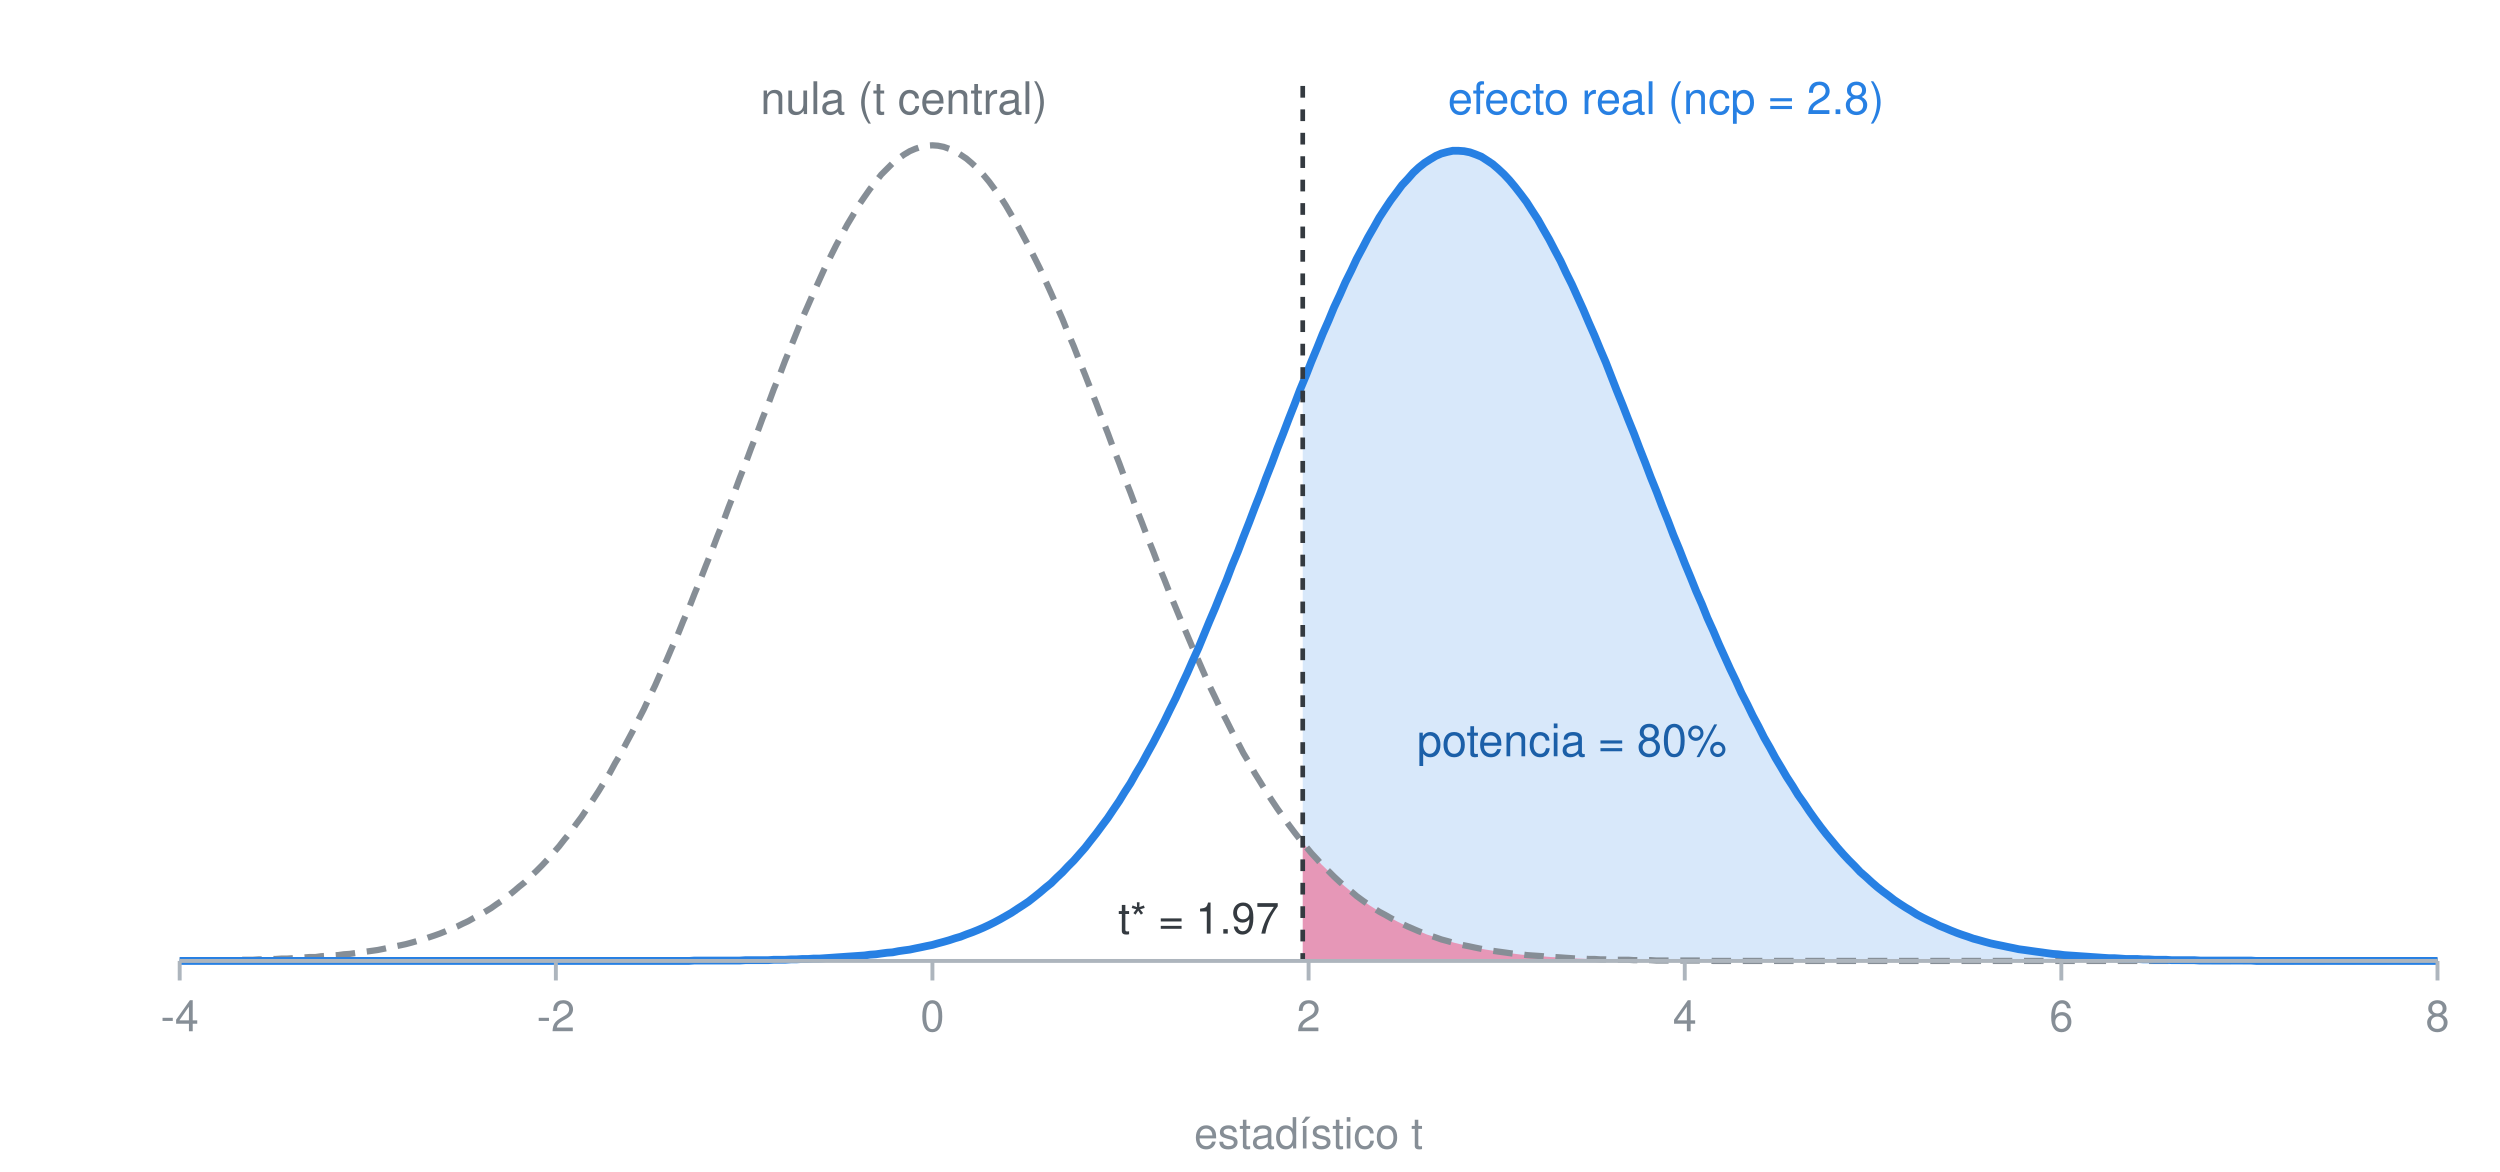
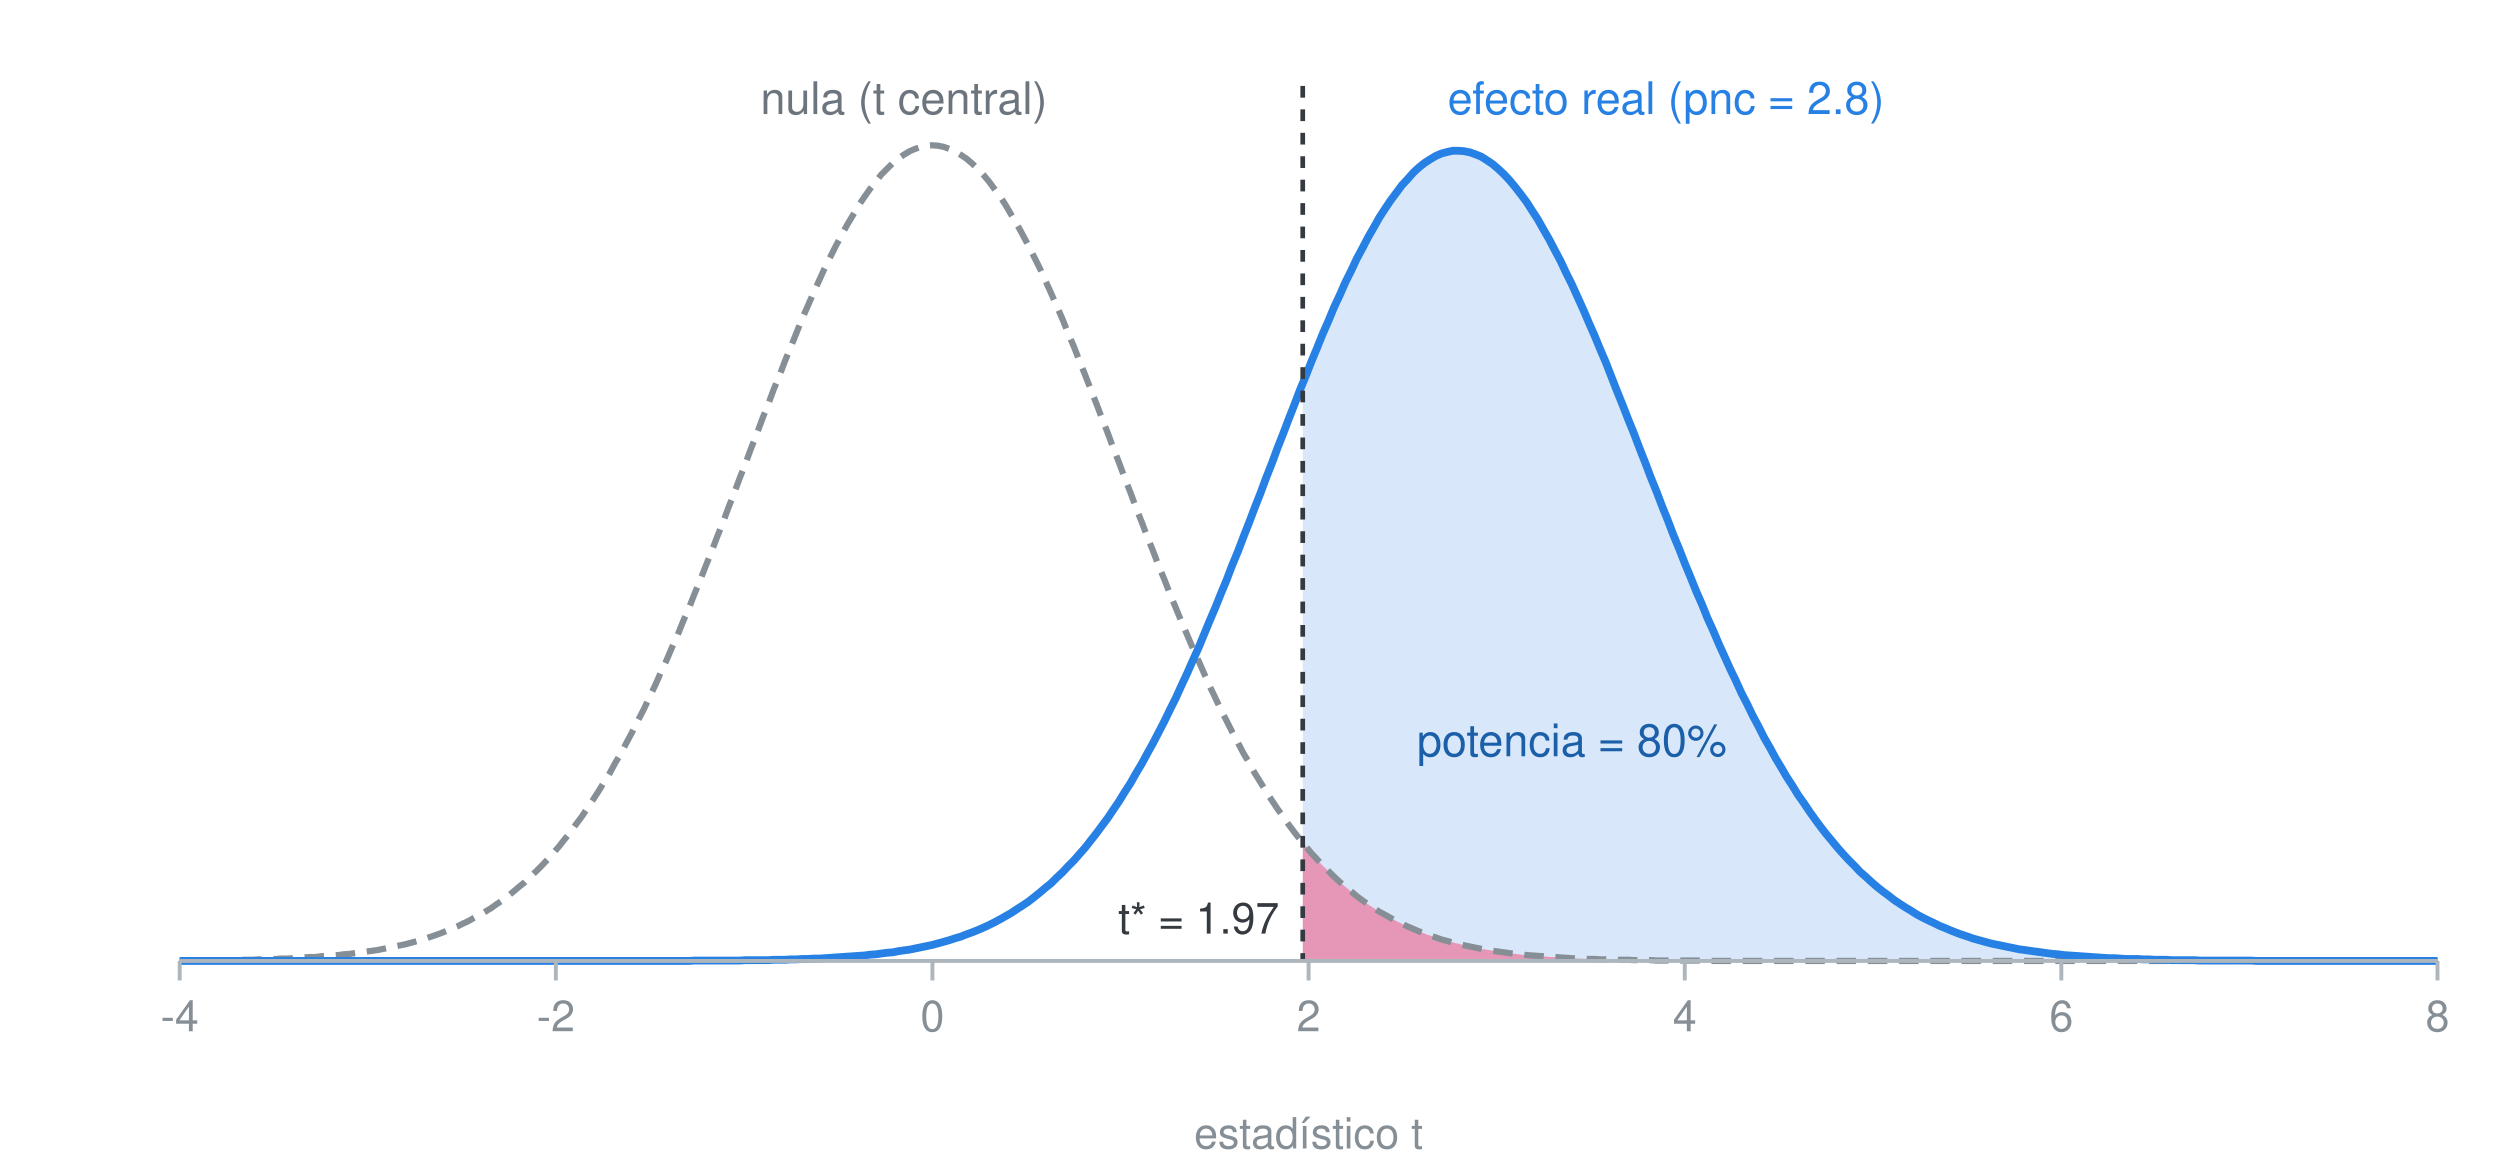
<svg xmlns="http://www.w3.org/2000/svg" viewBox="0 0 640 300" width="640" height="300" role="img" aria-label="Distribución t central bajo la nula y t no central bajo un efecto real, con la región de potencia sombreada" font-family="system-ui, -apple-system, Segoe UI, Helvetica, Arial, sans-serif">
  <path d="M333.5,246.0 L333.5,98.2 334.9,94.6 336.4,91.0 337.8,87.4 339.3,83.9 340.8,80.5 342.2,77.2 343.7,73.9 345.1,70.8 346.6,67.8 348.1,64.8 349.5,62.1 351.0,59.4 352.4,56.9 353.9,54.5 355.4,52.2 356.8,50.1 358.3,48.2 359.7,46.4 361.2,44.9 362.7,43.4 364.1,42.2 365.6,41.1 367.0,40.2 368.5,39.5 370.0,39.0 371.4,38.7 372.9,38.6 374.3,38.6 375.8,38.9 377.3,39.3 378.7,39.9 380.2,40.7 381.6,41.7 383.1,42.8 384.6,44.2 386.0,45.7 387.5,47.4 388.9,49.2 390.4,51.2 391.9,53.4 393.3,55.7 394.8,58.1 396.2,60.7 397.7,63.4 399.2,66.2 400.6,69.2 402.1,72.2 403.5,75.3 405.0,78.6 406.5,81.9 407.9,85.3 409.4,88.8 410.8,92.3 412.3,95.9 413.8,99.5 415.2,103.2 416.7,106.9 418.1,110.6 419.6,114.4 421.1,118.1 422.5,121.9 424.0,125.6 425.4,129.3 426.9,133.1 428.4,136.8 429.8,140.4 431.3,144.1 432.7,147.7 434.2,151.2 435.7,154.7 437.1,158.1 438.6,161.5 440.0,164.9 441.5,168.1 443.0,171.3 444.4,174.4 445.9,177.5 447.3,180.5 448.8,183.4 450.3,186.2 451.7,189.0 453.2,191.6 454.6,194.2 456.1,196.7 457.6,199.1 459.0,201.5 460.5,203.7 461.9,205.9 463.4,208.0 464.9,210.0 466.3,212.0 467.8,213.8 469.2,215.6 470.7,217.3 472.2,219.0 473.6,220.5 475.1,222.0 476.5,223.4 478.0,224.8 479.5,226.1 480.9,227.3 482.4,228.5 483.8,229.6 485.3,230.6 486.8,231.6 488.2,232.6 489.7,233.5 491.1,234.3 492.6,235.1 494.1,235.8 495.5,236.6 497.0,237.2 498.4,237.8 499.9,238.4 501.4,239.0 502.8,239.5 504.3,240.0 505.7,240.4 507.2,240.8 508.7,241.2 510.1,241.6 511.6,241.9 513.0,242.2 514.5,242.5 516.0,242.8 517.4,243.1 518.9,243.3 520.3,243.5 521.8,243.7 523.3,243.9 524.7,244.1 526.2,244.3 527.6,244.4 529.1,244.5 530.6,244.7 532.0,244.8 533.5,244.9 534.9,245.0 536.4,245.1 537.9,245.2 539.3,245.2 540.8,245.3 542.2,245.4 543.7,245.4 545.2,245.5 546.6,245.5 548.1,245.6 549.5,245.6 551.0,245.7 552.5,245.7 553.9,245.7 555.4,245.7 556.8,245.8 558.3,245.8 559.8,245.8 561.2,245.8 562.7,245.8 564.1,245.9 565.6,245.9 567.1,245.9 568.5,245.9 570.0,245.9 571.4,245.9 572.9,245.9 574.4,245.9 575.8,245.9 577.3,245.9 578.7,246.0 580.2,246.0 581.7,246.0 583.1,246.0 584.6,246.0 586.0,246.0 587.5,246.0 589.0,246.0 590.4,246.0 591.9,246.0 593.3,246.0 594.8,246.0 596.3,246.0 597.7,246.0 599.2,246.0 600.6,246.0 602.1,246.0 603.6,246.0 605.0,246.0 606.5,246.0 607.9,246.0 609.4,246.0 610.9,246.0 612.3,246.0 613.8,246.0 615.2,246.0 616.7,246.0 618.2,246.0 619.6,246.0 621.1,246.0 622.5,246.0 624.0,246.0 L624.0,246.0 Z" fill="#2780e3" fill-opacity="0.18" />
  <path d="M333.5,246.0 L333.5,215.7 335.9,218.6 338.3,221.3 340.8,223.7 343.2,226.0 345.7,228.1 348.1,230.0 350.5,231.7 353.0,233.3 355.4,234.7 357.9,236.0 360.3,237.2 362.8,238.2 365.2,239.2 367.6,240.0 370.1,240.8 372.5,241.4 375.0,242.0 377.4,242.6 379.8,243.0 382.3,243.4 384.7,243.8 387.2,244.1 389.6,244.4 392.1,244.6 394.5,244.8 396.9,245.0 399.4,245.1 401.8,245.3 404.3,245.4 406.7,245.5 409.1,245.6 411.6,245.6 414.0,245.7 416.5,245.7 418.9,245.8 421.4,245.8 423.8,245.8 426.2,245.9 428.7,245.9 431.1,245.9 433.6,245.9 436.0,245.9 438.4,246.0 440.9,246.0 443.3,246.0 445.8,246.0 448.2,246.0 450.7,246.0 453.1,246.0 455.5,246.0 458.0,246.0 460.4,246.0 462.9,246.0 465.3,246.0 467.7,246.0 470.2,246.0 472.6,246.0 475.1,246.0 477.5,246.0 479.9,246.0 482.4,246.0 484.8,246.0 487.3,246.0 489.7,246.0 492.2,246.0 494.6,246.0 497.0,246.0 499.5,246.0 501.9,246.0 504.4,246.0 506.8,246.0 509.2,246.0 511.7,246.0 514.1,246.0 516.6,246.0 519.0,246.0 521.5,246.0 523.9,246.0 526.3,246.0 528.8,246.0 531.2,246.0 533.7,246.0 536.1,246.0 538.5,246.0 541.0,246.0 543.4,246.0 545.9,246.0 548.3,246.0 550.8,246.0 553.2,246.0 555.6,246.0 558.1,246.0 560.5,246.0 563.0,246.0 565.4,246.0 567.8,246.0 570.3,246.0 572.7,246.0 575.2,246.0 577.6,246.0 580.1,246.0 582.5,246.0 584.9,246.0 587.4,246.0 589.8,246.0 592.3,246.0 594.7,246.0 597.1,246.0 599.6,246.0 602.0,246.0 604.5,246.0 606.9,246.0 609.4,246.0 611.8,246.0 614.2,246.0 616.7,246.0 619.1,246.0 621.6,246.0 624.0,246.0 L624.0,246.0 Z" fill="#ff0039" fill-opacity="0.35" />
  <polyline points="46.0,245.9 47.4,245.9 48.9,245.9 50.3,245.9 51.8,245.9 53.2,245.9 54.7,245.8 56.1,245.8 57.6,245.8 59.0,245.8 60.5,245.7 61.9,245.7 63.4,245.7 64.8,245.7 66.3,245.6 67.7,245.6 69.2,245.5 70.6,245.5 72.1,245.4 73.5,245.4 75.0,245.3 76.4,245.2 77.9,245.1 79.3,245.0 80.8,245.0 82.2,244.8 83.7,244.7 85.1,244.6 86.6,244.5 88.0,244.3 89.5,244.2 90.9,244.0 92.4,243.8 93.8,243.6 95.3,243.4 96.7,243.2 98.2,242.9 99.6,242.6 101.0,242.3 102.5,242.0 103.9,241.7 105.4,241.3 106.8,240.9 108.3,240.5 109.7,240.0 111.2,239.5 112.6,239.0 114.1,238.4 115.5,237.8 117.0,237.2 118.4,236.5 119.9,235.8 121.3,235.0 122.8,234.2 124.2,233.4 125.7,232.5 127.1,231.5 128.6,230.5 130.0,229.4 131.5,228.2 132.9,227.0 134.4,225.8 135.8,224.4 137.3,223.0 138.7,221.6 140.2,220.0 141.6,218.4 143.1,216.7 144.5,214.9 146.0,213.1 147.4,211.1 148.9,209.1 150.3,207.0 151.7,204.9 153.2,202.6 154.6,200.3 156.1,197.9 157.5,195.3 159.0,192.8 160.4,190.1 161.9,187.3 163.3,184.5 164.8,181.6 166.2,178.6 167.7,175.5 169.1,172.3 170.6,169.1 172.0,165.8 173.5,162.5 174.9,159.0 176.4,155.6 177.8,152.0 179.3,148.4 180.7,144.8 182.2,141.1 183.6,137.4 185.1,133.7 186.5,129.9 188.0,126.1 189.4,122.3 190.9,118.5 192.3,114.7 193.8,110.9 195.2,107.1 196.7,103.4 198.1,99.6 199.6,96.0 201.0,92.3 202.5,88.7 203.9,85.2 205.3,81.7 206.8,78.3 208.2,75.1 209.7,71.8 211.1,68.7 212.6,65.7 214.0,62.9 215.5,60.1 216.9,57.5 218.4,55.0 219.8,52.6 221.3,50.4 222.7,48.4 224.2,46.5 225.6,44.7 227.1,43.2 228.5,41.8 230.0,40.6 231.4,39.6 232.9,38.7 234.3,38.1 235.8,37.6 237.2,37.3 238.7,37.2 240.1,37.3 241.6,37.6 243.0,38.1 244.5,38.7 245.9,39.6 247.4,40.6 248.8,41.8 250.3,43.2 251.7,44.7 253.2,46.5 254.6,48.4 256.1,50.4 257.5,52.6 258.9,55.0 260.4,57.5 261.8,60.1 263.3,62.9 264.7,65.7 266.2,68.7 267.6,71.8 269.1,75.1 270.5,78.3 272.0,81.7 273.4,85.2 274.9,88.7 276.3,92.3 277.8,96.0 279.2,99.6 280.7,103.4 282.1,107.1 283.6,110.9 285.0,114.7 286.5,118.5 287.9,122.3 289.4,126.1 290.8,129.9 292.3,133.7 293.7,137.4 295.2,141.1 296.6,144.8 298.1,148.4 299.5,152.0 301.0,155.6 302.4,159.0 303.9,162.5 305.3,165.8 306.8,169.1 308.2,172.3 309.6,175.5 311.1,178.6 312.5,181.6 314.0,184.5 315.4,187.3 316.9,190.1 318.3,192.8 319.8,195.3 321.2,197.9 322.7,200.3 324.1,202.6 325.6,204.9 327.0,207.0 328.5,209.1 329.9,211.1 331.4,213.1 332.8,214.9 334.3,216.7 335.7,218.4 337.2,220.0 338.6,221.6 340.1,223.0 341.5,224.4 343.0,225.8 344.4,227.0 345.9,228.2 347.3,229.4 348.8,230.5 350.2,231.5 351.7,232.5 353.1,233.4 354.6,234.2 356.0,235.0 357.5,235.8 358.9,236.5 360.4,237.2 361.8,237.8 363.2,238.4 364.7,239.0 366.1,239.5 367.6,240.0 369.0,240.5 370.5,240.9 371.9,241.3 373.4,241.7 374.8,242.0 376.3,242.3 377.7,242.6 379.2,242.9 380.6,243.2 382.1,243.4 383.5,243.6 385.0,243.8 386.4,244.0 387.9,244.2 389.3,244.3 390.8,244.5 392.2,244.6 393.7,244.7 395.1,244.8 396.6,245.0 398.0,245.0 399.5,245.1 400.9,245.2 402.4,245.3 403.8,245.4 405.3,245.4 406.7,245.5 408.2,245.5 409.6,245.6 411.1,245.6 412.5,245.7 413.9,245.7 415.4,245.7 416.8,245.7 418.3,245.8 419.7,245.8 421.2,245.8 422.6,245.8 424.1,245.9 425.5,245.9 427.0,245.9 428.4,245.9 429.9,245.9 431.3,245.9 432.8,245.9 434.2,245.9 435.7,245.9 437.1,245.9 438.6,246.0 440.0,246.0 441.5,246.0 442.9,246.0 444.4,246.0 445.8,246.0 447.3,246.0 448.7,246.0 450.2,246.0 451.6,246.0 453.1,246.0 454.5,246.0 456.0,246.0 457.4,246.0 458.9,246.0 460.3,246.0 461.8,246.0 463.2,246.0 464.7,246.0 466.1,246.0 467.5,246.0 469.0,246.0 470.4,246.0 471.9,246.0 473.3,246.0 474.8,246.0 476.2,246.0 477.7,246.0 479.1,246.0 480.6,246.0 482.0,246.0 483.5,246.0 484.9,246.0 486.4,246.0 487.8,246.0 489.3,246.0 490.7,246.0 492.2,246.0 493.6,246.0 495.1,246.0 496.5,246.0 498.0,246.0 499.4,246.0 500.9,246.0 502.3,246.0 503.8,246.0 505.2,246.0 506.7,246.0 508.1,246.0 509.6,246.0 511.0,246.0 512.5,246.0 513.9,246.0 515.4,246.0 516.8,246.0 518.3,246.0 519.7,246.0 521.1,246.0 522.6,246.0 524.0,246.0 525.5,246.0 526.9,246.0 528.4,246.0 529.8,246.0 531.3,246.0 532.7,246.0 534.2,246.0 535.6,246.0 537.1,246.0 538.5,246.0 540.0,246.0 541.4,246.0 542.9,246.0 544.3,246.0 545.8,246.0 547.2,246.0 548.7,246.0 550.1,246.0 551.6,246.0 553.0,246.0 554.5,246.0 555.9,246.0 557.4,246.0 558.8,246.0 560.3,246.0 561.7,246.0 563.2,246.0 564.6,246.0 566.1,246.0 567.5,246.0 569.0,246.0 570.4,246.0 571.8,246.0 573.3,246.0 574.7,246.0 576.2,246.0 577.6,246.0 579.1,246.0 580.5,246.0 582.0,246.0 583.4,246.0 584.9,246.0 586.3,246.0 587.8,246.0 589.2,246.0 590.7,246.0 592.1,246.0 593.6,246.0 595.0,246.0 596.5,246.0 597.9,246.0 599.4,246.0 600.8,246.0 602.3,246.0 603.7,246.0 605.2,246.0 606.6,246.0 608.1,246.0 609.5,246.0 611.0,246.0 612.4,246.0 613.9,246.0 615.3,246.0 616.8,246.0 618.2,246.0 619.7,246.0 621.1,246.0 622.6,246.0 624.0,246.0" fill="none" stroke="#868e96" stroke-width="1.6" stroke-dasharray="5 3" />
  <polyline points="46.0,246.0 47.4,246.0 48.9,246.0 50.3,246.0 51.8,246.0 53.2,246.0 54.7,246.0 56.1,246.0 57.6,246.0 59.0,246.0 60.5,246.0 61.9,246.0 63.4,246.0 64.8,246.0 66.3,246.0 67.7,246.0 69.2,246.0 70.6,246.0 72.1,246.0 73.5,246.0 75.0,246.0 76.4,246.0 77.9,246.0 79.3,246.0 80.8,246.0 82.2,246.0 83.7,246.0 85.1,246.0 86.6,246.0 88.0,246.0 89.5,246.0 90.9,246.0 92.4,246.0 93.8,246.0 95.3,246.0 96.7,246.0 98.2,246.0 99.6,246.0 101.0,246.0 102.5,246.0 103.9,246.0 105.4,246.0 106.8,246.0 108.3,246.0 109.7,246.0 111.2,246.0 112.6,246.0 114.1,246.0 115.5,246.0 117.0,246.0 118.4,246.0 119.9,246.0 121.3,246.0 122.8,246.0 124.2,246.0 125.7,246.0 127.1,246.0 128.6,246.0 130.0,246.0 131.5,246.0 132.9,246.0 134.4,246.0 135.8,246.0 137.3,246.0 138.7,246.0 140.2,246.0 141.6,246.0 143.1,246.0 144.5,246.0 146.0,246.0 147.4,246.0 148.9,246.0 150.3,246.0 151.7,246.0 153.2,246.0 154.6,246.0 156.1,246.0 157.5,246.0 159.0,246.0 160.4,246.0 161.9,246.0 163.3,246.0 164.8,246.0 166.2,246.0 167.7,246.0 169.1,246.0 170.6,246.0 172.0,246.0 173.5,246.0 174.9,246.0 176.4,246.0 177.8,245.9 179.3,245.9 180.7,245.9 182.2,245.9 183.6,245.9 185.1,245.9 186.5,245.9 188.0,245.9 189.4,245.9 190.9,245.8 192.3,245.8 193.8,245.8 195.2,245.8 196.7,245.8 198.1,245.7 199.6,245.7 201.0,245.7 202.5,245.6 203.9,245.6 205.3,245.5 206.8,245.5 208.2,245.4 209.7,245.4 211.1,245.3 212.6,245.2 214.0,245.1 215.5,245.0 216.9,244.9 218.4,244.8 219.8,244.7 221.3,244.6 222.7,244.4 224.2,244.3 225.6,244.1 227.1,243.9 228.5,243.8 230.0,243.5 231.4,243.3 232.9,243.1 234.3,242.8 235.8,242.5 237.2,242.2 238.7,241.9 240.1,241.5 241.6,241.1 243.0,240.7 244.5,240.2 245.9,239.8 247.4,239.2 248.8,238.7 250.3,238.1 251.7,237.5 253.2,236.8 254.6,236.1 256.1,235.3 257.5,234.5 258.9,233.7 260.4,232.7 261.8,231.8 263.3,230.8 264.7,229.7 266.2,228.5 267.6,227.3 269.1,226.1 270.5,224.7 272.0,223.3 273.4,221.8 274.9,220.3 276.3,218.7 277.8,217.0 279.2,215.2 280.7,213.3 282.1,211.4 283.6,209.4 285.0,207.3 286.5,205.1 287.9,202.8 289.4,200.5 290.8,198.0 292.3,195.5 293.7,192.9 295.2,190.2 296.6,187.5 298.1,184.6 299.5,181.7 301.0,178.7 302.4,175.6 303.9,172.4 305.3,169.2 306.8,165.9 308.2,162.5 309.6,159.1 311.1,155.6 312.5,152.1 314.0,148.5 315.4,144.8 316.9,141.2 318.3,137.5 319.8,133.7 321.2,130.0 322.7,126.2 324.1,122.4 325.6,118.6 327.0,114.8 328.5,111.0 329.9,107.3 331.4,103.5 332.8,99.8 334.3,96.2 335.7,92.6 337.2,89.0 338.6,85.5 340.1,82.1 341.5,78.7 343.0,75.5 344.4,72.3 345.9,69.3 347.3,66.3 348.8,63.5 350.2,60.8 351.7,58.2 353.1,55.7 354.6,53.4 356.0,51.3 357.5,49.3 358.9,47.4 360.4,45.8 361.8,44.2 363.2,42.9 364.7,41.7 366.1,40.8 367.6,39.9 369.0,39.3 370.5,38.9 371.9,38.6 373.4,38.6 374.8,38.7 376.3,39.0 377.7,39.5 379.2,40.1 380.6,41.0 382.1,42.0 383.5,43.2 385.0,44.6 386.4,46.1 387.9,47.9 389.3,49.7 390.8,51.7 392.2,53.9 393.7,56.2 395.1,58.7 396.6,61.3 398.0,64.0 399.5,66.8 400.9,69.8 402.4,72.8 403.8,75.9 405.3,79.2 406.7,82.5 408.2,85.9 409.6,89.3 411.1,92.8 412.5,96.4 413.9,100.0 415.4,103.7 416.8,107.3 418.3,111.0 419.7,114.7 421.2,118.5 422.6,122.2 424.1,125.9 425.5,129.6 427.0,133.3 428.4,137.0 429.9,140.6 431.3,144.2 432.8,147.8 434.2,151.3 435.7,154.7 437.1,158.2 438.6,161.5 440.0,164.8 441.5,168.1 442.9,171.2 444.4,174.3 445.8,177.4 447.3,180.3 448.7,183.2 450.2,186.0 451.6,188.8 453.1,191.4 454.5,194.0 456.0,196.5 457.4,198.9 458.9,201.2 460.3,203.5 461.8,205.6 463.2,207.7 464.7,209.8 466.1,211.7 467.5,213.5 469.0,215.3 470.4,217.0 471.9,218.7 473.3,220.2 474.8,221.7 476.2,223.2 477.7,224.5 479.1,225.8 480.6,227.1 482.0,228.2 483.5,229.3 484.9,230.4 486.4,231.4 487.8,232.3 489.3,233.2 490.7,234.1 492.2,234.9 493.6,235.6 495.1,236.3 496.5,237.0 498.0,237.6 499.4,238.2 500.9,238.8 502.3,239.3 503.8,239.8 505.2,240.3 506.7,240.7 508.1,241.1 509.6,241.5 511.0,241.8 512.5,242.1 513.9,242.4 515.4,242.7 516.8,243.0 518.3,243.2 519.7,243.4 521.1,243.6 522.6,243.8 524.0,244.0 525.5,244.2 526.9,244.3 528.4,244.5 529.8,244.6 531.3,244.7 532.7,244.8 534.2,244.9 535.6,245.0 537.1,245.1 538.5,245.2 540.0,245.3 541.4,245.3 542.9,245.4 544.3,245.5 545.8,245.5 547.2,245.5 548.7,245.6 550.1,245.6 551.6,245.7 553.0,245.7 554.5,245.7 555.9,245.8 557.4,245.8 558.8,245.8 560.3,245.8 561.7,245.8 563.2,245.9 564.6,245.9 566.1,245.9 567.5,245.9 569.0,245.9 570.4,245.9 571.8,245.9 573.3,245.9 574.7,245.9 576.2,245.9 577.6,246.0 579.1,246.0 580.5,246.0 582.0,246.0 583.4,246.0 584.9,246.0 586.3,246.0 587.8,246.0 589.2,246.0 590.7,246.0 592.1,246.0 593.6,246.0 595.0,246.0 596.5,246.0 597.9,246.0 599.4,246.0 600.8,246.0 602.3,246.0 603.7,246.0 605.2,246.0 606.6,246.0 608.1,246.0 609.5,246.0 611.0,246.0 612.4,246.0 613.9,246.0 615.3,246.0 616.8,246.0 618.2,246.0 619.7,246.0 621.1,246.0 622.6,246.0 624.0,246.0" fill="none" stroke="#2780e3" stroke-width="2" />
  <line x1="333.5" y1="22.0" x2="333.5" y2="246.0" stroke="#343a40" stroke-width="1.2" stroke-dasharray="3 3" />
  <text x="327.5" y="239.0" text-anchor="end" font-size="11" fill="#343a40">t* = 1.97</text>
  <line x1="46" y1="246" x2="624" y2="246" stroke="#adb5bd" stroke-width="1" />
  <line x1="46.0" y1="246.0" x2="46.0" y2="251.0" stroke="#adb5bd" stroke-width="1" />
  <text x="46.0" y="264.0" text-anchor="middle" font-size="11" fill="#868e96">-4</text>
  <line x1="142.3" y1="246.0" x2="142.3" y2="251.0" stroke="#adb5bd" stroke-width="1" />
  <text x="142.3" y="264.0" text-anchor="middle" font-size="11" fill="#868e96">-2</text>
  <line x1="238.7" y1="246.0" x2="238.7" y2="251.0" stroke="#adb5bd" stroke-width="1" />
  <text x="238.7" y="264.0" text-anchor="middle" font-size="11" fill="#868e96">0</text>
  <line x1="335.0" y1="246.0" x2="335.0" y2="251.0" stroke="#adb5bd" stroke-width="1" />
  <text x="335.0" y="264.0" text-anchor="middle" font-size="11" fill="#868e96">2</text>
  <line x1="431.3" y1="246.0" x2="431.3" y2="251.0" stroke="#adb5bd" stroke-width="1" />
  <text x="431.3" y="264.0" text-anchor="middle" font-size="11" fill="#868e96">4</text>
  <line x1="527.7" y1="246.0" x2="527.7" y2="251.0" stroke="#adb5bd" stroke-width="1" />
  <text x="527.7" y="264.0" text-anchor="middle" font-size="11" fill="#868e96">6</text>
  <line x1="624.0" y1="246.0" x2="624.0" y2="251.0" stroke="#adb5bd" stroke-width="1" />
  <text x="624.0" y="264.0" text-anchor="middle" font-size="11" fill="#868e96">8</text>
  <text x="335.0" y="294" text-anchor="middle" font-size="11" fill="#868e96">estadístico t</text>
  <text x="231.4" y="29.2" text-anchor="middle" font-size="11.5" fill="#6c757d">nula (t central)</text>
-   <text x="426.5" y="29.2" text-anchor="middle" font-size="11.5" fill="#2780e3">efecto real (ncp = 2.8)</text>
+   <text x="426.5" y="29.2" text-anchor="middle" font-size="11.5" fill="#2780e3">efecto real (pnc = 2.8)</text>
  <text x="402.4" y="193.6" text-anchor="middle" font-size="11.5" fill="#1b5fa8">potencia = 80%</text>
</svg>
